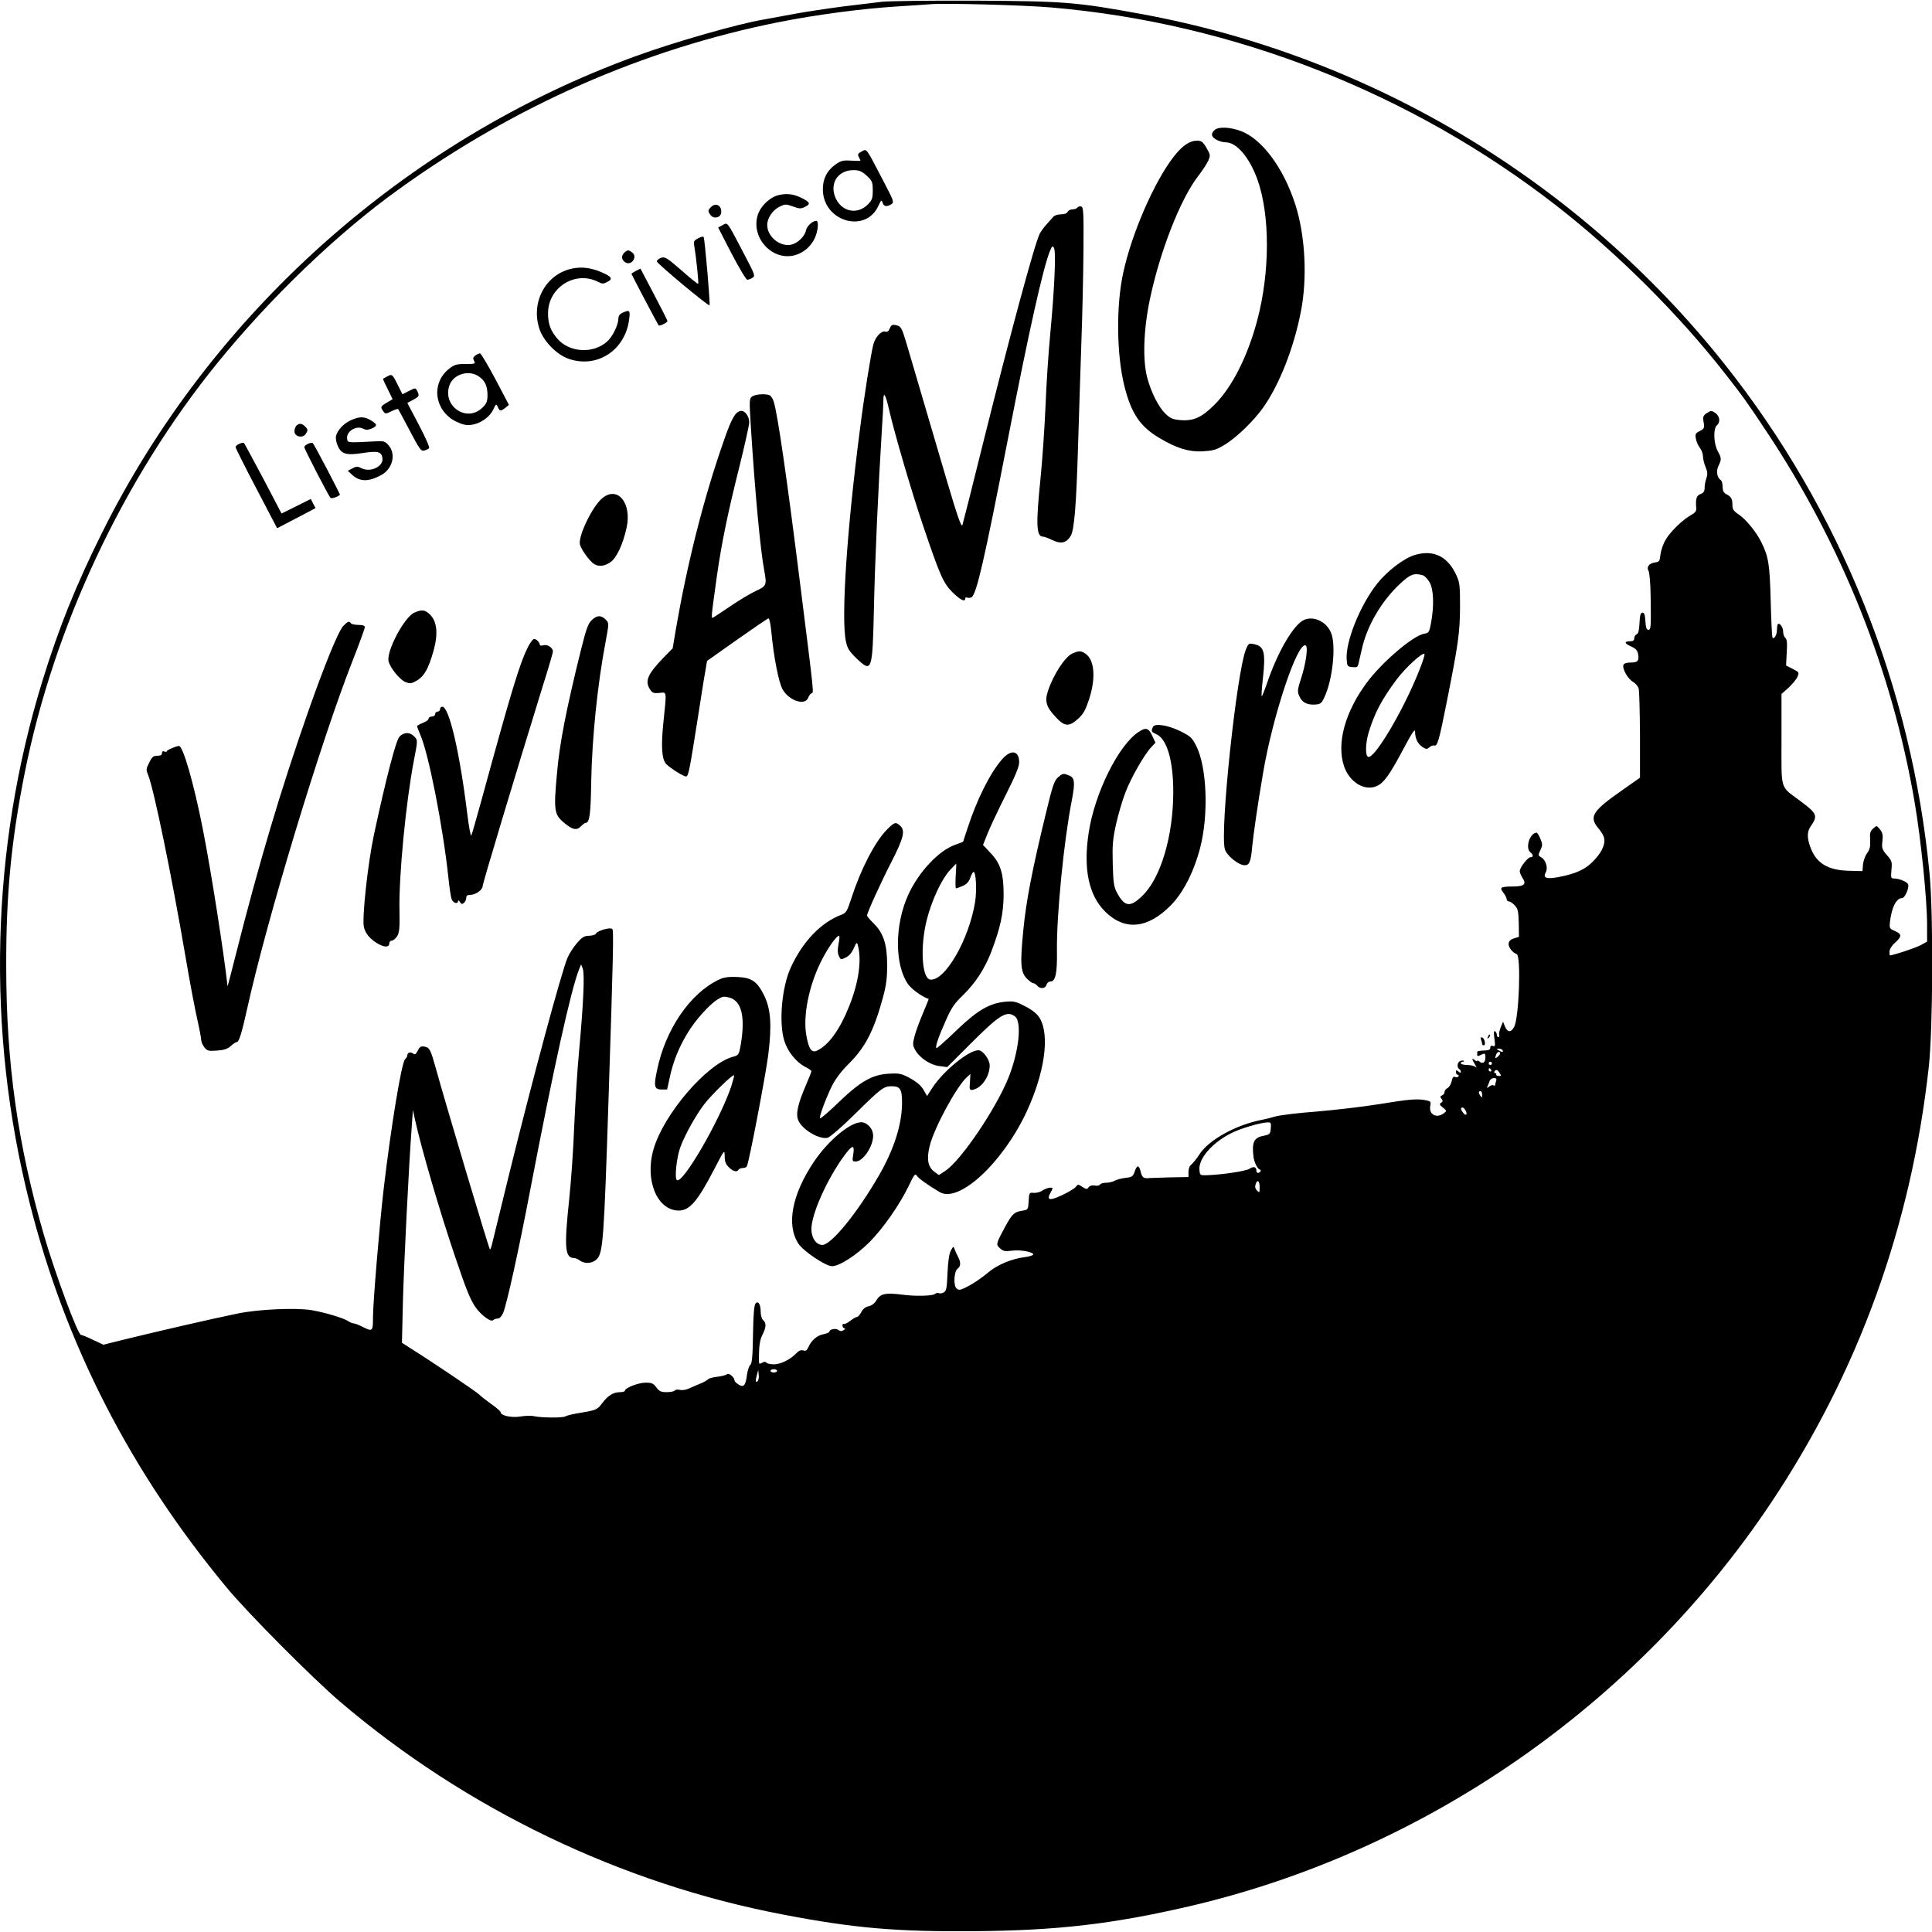
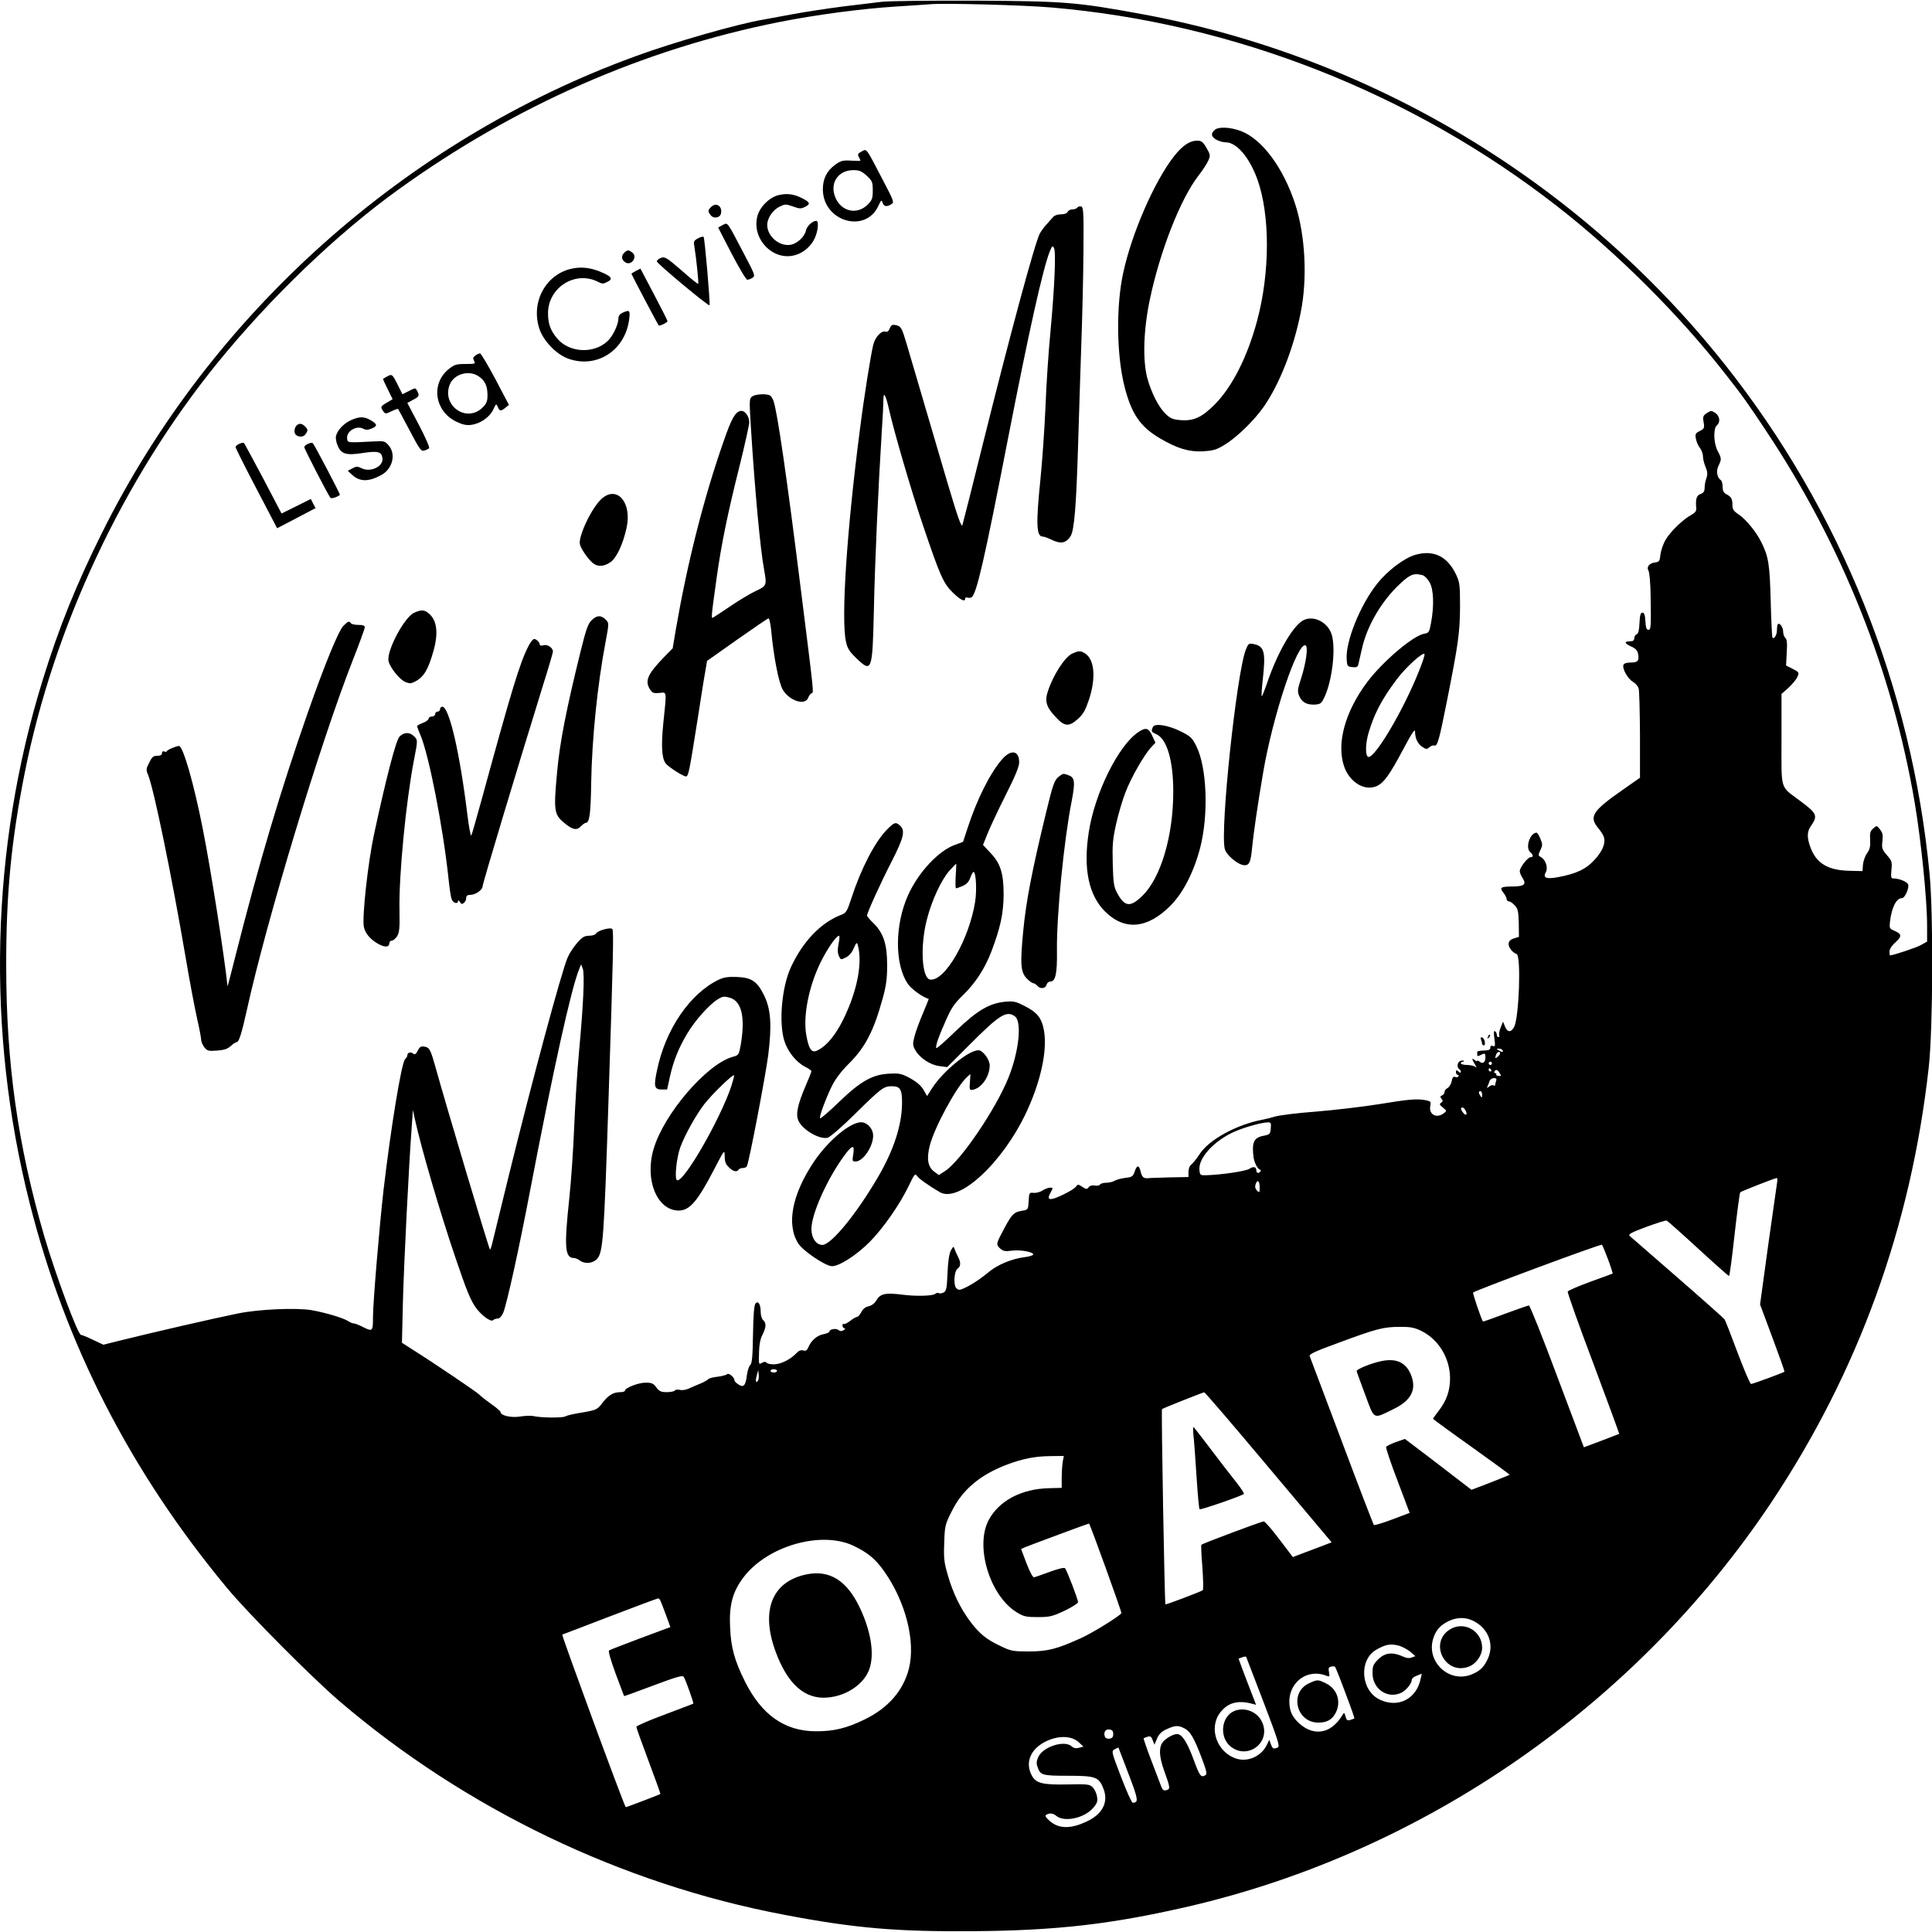
<svg xmlns="http://www.w3.org/2000/svg" version="1.0" width="1181pt" height="1181pt" viewBox="0 0 1181 1181" preserveAspectRatio="xMidYMid meet">
  <g transform="translate(0,1181) scale(0.1,-0.1)" fill="#000000" stroke="none">
-     <path d="M5390 11799 c-41 -5 -149 -18 -240 -29 -91 -12 -226 -32 -300 -46 -74 -14 -157 -29 -185 -34 -155 -26 -550 -139 -781 -224 -1408 -513 -2597 -1576 -3262 -2916 -157 -316 -262 -576 -362 -900 -317 -1027 -345 -2141 -79 -3193 218 -865 616 -1642 1205 -2352 130 -157 523 -552 689 -694 770 -658 1724 -1117 2715 -1305 433 -83 694 -105 1165 -101 507 4 842 43 1310 151 1441 334 2736 1232 3562 2469 534 801 855 1689 963 2660 26 233 29 937 5 1185 -109 1139 -544 2221 -1252 3113 -888 1119 -2161 1883 -3564 2141 -398 73 -469 79 -1019 82 -272 1 -529 -2 -570 -7z m1040 -35 c1111 -95 2198 -522 3085 -1212 369 -287 746 -662 1031 -1027 101 -128 141 -184 252 -352 462 -695 769 -1464 906 -2268 39 -230 76 -592 76 -751 l0 -100 -38 -21 c-28 -16 -169 -63 -189 -63 -2 0 -3 11 -3 23 0 14 14 37 36 56 41 38 40 51 -5 71 -31 13 -32 17 -28 55 11 90 39 145 74 145 17 0 45 63 37 84 -6 16 -55 36 -87 36 -18 0 -19 5 -15 52 5 49 3 56 -28 91 -30 35 -32 44 -27 86 4 37 1 51 -15 71 -20 25 -20 25 -42 5 -18 -16 -21 -28 -18 -70 2 -39 -2 -57 -19 -81 -12 -16 -23 -48 -25 -70 l-3 -39 -80 2 c-132 3 -202 46 -238 143 -22 59 -21 96 1 128 46 66 40 79 -65 157 -124 93 -113 56 -113 375 l0 278 43 38 c23 22 48 51 54 66 12 27 11 29 -28 49 l-41 21 4 79 c4 58 1 82 -9 90 -7 6 -13 24 -13 39 0 27 -24 58 -33 43 -3 -4 -5 -21 -5 -36 0 -28 -17 -56 -27 -45 -3 3 -8 104 -11 224 -6 226 -13 270 -57 359 -30 62 -94 140 -137 169 -33 22 -40 32 -40 59 0 38 -7 50 -37 66 -17 9 -23 21 -23 46 0 18 -5 37 -11 40 -23 15 -30 56 -14 88 19 39 19 45 -5 90 -25 46 -28 138 -5 157 23 19 18 57 -10 76 -23 15 -27 15 -51 -1 -23 -15 -26 -22 -20 -56 6 -35 4 -40 -24 -54 -26 -13 -29 -19 -23 -48 3 -17 14 -43 25 -56 10 -13 18 -36 18 -51 0 -15 7 -44 16 -65 12 -29 13 -44 5 -68 -6 -16 -11 -43 -11 -59 0 -21 -6 -31 -25 -38 -25 -9 -31 -30 -26 -88 1 -16 -7 -27 -31 -40 -49 -26 -127 -101 -156 -151 -15 -25 -29 -66 -32 -91 -4 -40 -8 -45 -32 -48 -36 -4 -55 -28 -41 -51 6 -10 12 -76 13 -152 3 -194 2 -209 -14 -209 -11 0 -16 15 -18 53 -2 38 -7 52 -18 52 -11 0 -16 -15 -18 -63 -2 -44 -7 -65 -17 -69 -8 -3 -15 -14 -15 -24 0 -13 -7 -19 -23 -19 -40 0 -39 -12 2 -31 28 -12 40 -24 44 -45 8 -43 -1 -54 -44 -54 -25 0 -42 -5 -45 -14 -9 -23 26 -85 58 -104 16 -9 32 -28 35 -42 4 -14 7 -142 8 -285 l0 -259 -104 -73 c-185 -129 -209 -164 -153 -233 16 -19 32 -43 35 -54 14 -37 -5 -86 -54 -140 -53 -59 -113 -87 -225 -108 -74 -13 -94 -5 -74 32 14 27 -2 75 -31 91 -17 9 -17 12 -3 42 14 30 14 37 0 70 -8 20 -19 37 -23 37 -41 -1 -71 -93 -38 -120 19 -16 19 -30 1 -30 -17 0 -66 -63 -66 -85 0 -8 7 -27 16 -40 26 -40 13 -53 -55 -54 -78 0 -87 -6 -61 -38 11 -14 20 -32 20 -39 0 -8 6 -14 13 -14 8 0 24 -11 36 -24 20 -21 23 -36 25 -109 l1 -84 -30 -9 c-20 -6 -31 -16 -33 -31 -3 -22 23 -56 49 -65 28 -9 15 -386 -15 -445 -20 -37 -42 -35 -58 6 l-10 26 -14 -34 c-8 -19 -12 -41 -10 -48 3 -7 1 -13 -4 -13 -6 0 -10 6 -10 14 0 8 -5 18 -11 22 -8 5 -9 -8 -4 -45 6 -44 5 -50 -9 -45 -11 4 -16 1 -16 -10 0 -11 -9 -16 -27 -17 -45 -2 -53 -4 -53 -11 0 -5 0 -13 0 -18 0 -7 6 -7 19 0 28 14 31 13 31 -14 0 -30 -16 -42 -35 -26 -8 7 -15 9 -15 5 0 -4 -7 -2 -15 5 -20 16 -19 6 2 -28 10 -17 11 -22 3 -14 -8 6 -31 12 -52 12 -21 0 -38 5 -38 10 0 6 5 10 12 10 6 0 9 2 6 5 -3 3 -13 3 -22 -1 -18 -7 -22 -39 -6 -49 6 -3 10 -11 10 -17 0 -7 -6 -6 -15 2 -12 10 -15 10 -15 -4 0 -9 5 -16 11 -16 5 0 8 -4 4 -10 -3 -5 -12 -7 -20 -3 -11 4 -17 -4 -21 -26 -4 -18 -15 -36 -25 -42 -11 -5 -19 -16 -19 -25 0 -8 -7 -17 -15 -20 -12 -5 -13 -9 -3 -21 9 -11 9 -16 -3 -24 -11 -7 -10 -13 11 -29 24 -20 25 -21 6 -35 -44 -34 -93 -8 -83 44 5 26 3 29 -25 35 -54 11 -103 7 -291 -24 -100 -16 -273 -36 -382 -45 -110 -8 -222 -22 -250 -30 -27 -8 -63 -17 -80 -20 -157 -30 -325 -122 -382 -210 -18 -28 -41 -56 -50 -63 -11 -8 -18 -26 -18 -45 l0 -32 -110 -2 c-60 -2 -117 -4 -125 -4 -38 -5 -48 2 -57 37 -10 44 -23 45 -37 2 -10 -29 -16 -34 -56 -38 -25 -3 -55 -11 -67 -18 -12 -7 -35 -12 -52 -12 -16 0 -33 -5 -37 -11 -3 -6 -18 -9 -32 -6 -17 3 -30 -1 -37 -10 -10 -14 -15 -14 -39 2 -26 17 -27 17 -40 0 -7 -10 -44 -32 -82 -50 -78 -37 -99 -33 -72 15 16 29 16 30 -3 30 -11 0 -32 -8 -46 -17 -14 -10 -39 -16 -54 -15 -27 3 -28 2 -31 -50 -3 -52 -3 -53 -40 -59 -49 -8 -61 -19 -106 -102 -54 -101 -55 -104 -29 -128 19 -17 30 -20 74 -14 54 7 138 -10 128 -25 -3 -5 -27 -12 -53 -15 -78 -10 -164 -46 -217 -90 -53 -44 -112 -83 -157 -102 -22 -10 -30 -9 -42 2 -19 20 -14 105 8 120 20 15 20 39 2 73 -8 15 -17 36 -21 47 -6 18 -8 17 -23 -10 -10 -20 -17 -66 -20 -138 -4 -93 -7 -109 -24 -118 -10 -5 -23 -7 -29 -4 -5 4 -16 2 -24 -5 -14 -12 -120 -15 -200 -4 -103 13 -134 6 -158 -35 -10 -18 -29 -32 -47 -36 -20 -4 -36 -17 -45 -36 -9 -16 -20 -29 -26 -29 -6 0 -25 -11 -43 -25 -18 -14 -36 -22 -39 -18 -4 3 -7 -1 -7 -10 0 -9 6 -17 13 -17 6 0 4 -5 -6 -11 -13 -8 -22 -7 -32 1 -15 12 -55 5 -55 -10 0 -5 -17 -12 -37 -16 -39 -7 -75 -39 -93 -82 -7 -17 -15 -22 -30 -17 -13 4 -27 -1 -42 -17 -37 -39 -96 -68 -138 -68 -21 0 -42 5 -45 10 -4 7 -13 7 -26 0 -22 -12 -21 -15 -19 69 1 42 8 78 21 102 23 46 24 72 4 89 -8 7 -15 29 -15 49 0 47 -14 71 -31 54 -9 -9 -14 -67 -16 -189 -2 -136 -6 -179 -17 -188 -7 -6 -16 -33 -20 -60 -8 -66 -20 -80 -52 -59 -13 8 -24 19 -24 24 0 19 -34 48 -45 39 -7 -6 -34 -13 -61 -16 -27 -3 -51 -10 -54 -14 -3 -5 -24 -17 -45 -26 -22 -9 -55 -23 -72 -31 -19 -9 -44 -13 -57 -9 -14 3 -28 2 -31 -4 -3 -5 -25 -10 -49 -10 -35 0 -46 5 -64 29 -17 24 -28 29 -64 29 -43 1 -128 -32 -128 -49 0 -5 -13 -9 -28 -9 -42 0 -74 -19 -109 -65 -33 -44 -36 -45 -157 -65 -33 -6 -64 -14 -70 -18 -13 -10 -146 -9 -191 1 -16 4 -55 3 -85 -2 -55 -9 -120 6 -120 27 0 5 -26 28 -58 50 -32 23 -64 48 -71 56 -12 14 -278 194 -415 280 l-59 38 6 251 c6 231 36 832 54 1072 l7 100 13 -60 c39 -177 153 -567 246 -840 68 -201 91 -257 122 -303 33 -49 95 -96 109 -82 5 5 18 10 29 10 11 0 23 13 33 35 22 54 96 387 164 745 144 751 251 1234 300 1355 l12 30 10 -25 c13 -32 4 -222 -22 -503 -11 -117 -24 -325 -30 -463 -5 -137 -19 -334 -30 -439 -32 -300 -27 -364 28 -365 9 0 26 -7 36 -15 30 -23 79 -19 105 9 37 40 43 114 71 981 29 885 32 1027 23 1036 -13 13 -93 -11 -100 -28 -3 -7 -22 -13 -42 -13 -30 -1 -42 -8 -74 -45 -21 -24 -47 -64 -57 -88 -37 -84 -217 -752 -362 -1342 -50 -203 -95 -387 -100 -409 -5 -21 -11 -36 -13 -34 -7 6 -271 891 -331 1108 -32 114 -38 127 -69 132 -21 4 -29 0 -41 -24 -12 -23 -18 -27 -29 -18 -15 12 -35 6 -35 -11 0 -6 -6 -17 -14 -24 -22 -22 -87 -420 -131 -795 -26 -227 -65 -695 -65 -780 0 -90 -2 -92 -65 -60 -22 11 -45 20 -52 20 -8 0 -24 7 -36 15 -30 19 -137 51 -221 66 -95 16 -325 6 -451 -20 -153 -31 -509 -113 -727 -167 l-96 -24 -64 30 c-35 17 -67 30 -73 30 -19 0 -155 367 -225 605 -161 554 -232 1055 -232 1650 -1 439 31 767 113 1180 178 894 602 1796 1177 2505 327 402 733 792 1107 1061 711 513 1499 859 2327 1024 227 45 499 81 713 95 94 6 188 12 210 14 81 8 576 -5 745 -20z m2755 -6374 c8 -13 -5 -13 -25 0 -13 8 -13 10 2 10 9 0 20 -4 23 -10z m-15 -19 c0 -5 -7 -14 -15 -21 -16 -14 -18 -10 -9 14 6 17 24 22 24 7z m-50 -61 c0 -5 -4 -10 -10 -10 -5 0 -10 5 -10 10 0 6 5 10 10 10 6 0 10 -4 10 -10z m-5 -40 c3 -5 1 -10 -4 -10 -6 0 -11 5 -11 10 0 6 2 10 4 10 3 0 8 -4 11 -10z m52 -19 c11 -17 10 -20 -7 -18 -10 1 -16 5 -14 9 3 4 0 8 -6 8 -6 0 -8 5 -5 10 9 15 19 12 32 -9z m-21 -47 c-3 -9 -6 -20 -6 -25 0 -6 -5 -7 -10 -4 -6 4 -18 1 -27 -7 -14 -11 -15 -11 -10 2 4 8 10 23 13 33 4 9 15 17 26 17 14 0 18 -5 14 -16z m-86 -86 c0 -19 -2 -20 -10 -8 -13 19 -13 30 0 30 6 0 10 -10 10 -22z m-101 -97 c14 -25 1 -35 -15 -13 -16 20 -17 32 -4 32 5 0 14 -8 19 -19z m-1191 -108 c-3 -35 -5 -38 -45 -46 -59 -11 -72 -41 -60 -133 5 -33 27 -74 40 -74 4 0 5 -4 2 -10 -9 -15 -25 -12 -25 4 0 24 -18 28 -43 11 -22 -14 -167 -36 -262 -39 -38 -1 -40 0 -43 32 -7 68 76 165 192 224 58 30 181 66 224 67 21 1 23 -3 20 -36z m-68 -360 c0 -34 -1 -36 -16 -21 -10 10 -14 23 -9 37 10 34 25 24 25 -16z m-2950 -1123 c0 -5 -9 -10 -20 -10 -11 0 -20 5 -20 10 0 6 9 10 20 10 11 0 20 -4 20 -10z m-119 -63 c-13 -13 -14 5 -3 43 l7 25 3 -29 c2 -16 -1 -33 -7 -39z" />
+     <path d="M5390 11799 c-41 -5 -149 -18 -240 -29 -91 -12 -226 -32 -300 -46 -74 -14 -157 -29 -185 -34 -155 -26 -550 -139 -781 -224 -1408 -513 -2597 -1576 -3262 -2916 -157 -316 -262 -576 -362 -900 -317 -1027 -345 -2141 -79 -3193 218 -865 616 -1642 1205 -2352 130 -157 523 -552 689 -694 770 -658 1724 -1117 2715 -1305 433 -83 694 -105 1165 -101 507 4 842 43 1310 151 1441 334 2736 1232 3562 2469 534 801 855 1689 963 2660 26 233 29 937 5 1185 -109 1139 -544 2221 -1252 3113 -888 1119 -2161 1883 -3564 2141 -398 73 -469 79 -1019 82 -272 1 -529 -2 -570 -7z m1040 -35 c1111 -95 2198 -522 3085 -1212 369 -287 746 -662 1031 -1027 101 -128 141 -184 252 -352 462 -695 769 -1464 906 -2268 39 -230 76 -592 76 -751 l0 -100 -38 -21 c-28 -16 -169 -63 -189 -63 -2 0 -3 11 -3 23 0 14 14 37 36 56 41 38 40 51 -5 71 -31 13 -32 17 -28 55 11 90 39 145 74 145 17 0 45 63 37 84 -6 16 -55 36 -87 36 -18 0 -19 5 -15 52 5 49 3 56 -28 91 -30 35 -32 44 -27 86 4 37 1 51 -15 71 -20 25 -20 25 -42 5 -18 -16 -21 -28 -18 -70 2 -39 -2 -57 -19 -81 -12 -16 -23 -48 -25 -70 l-3 -39 -80 2 c-132 3 -202 46 -238 143 -22 59 -21 96 1 128 46 66 40 79 -65 157 -124 93 -113 56 -113 375 l0 278 43 38 c23 22 48 51 54 66 12 27 11 29 -28 49 l-41 21 4 79 c4 58 1 82 -9 90 -7 6 -13 24 -13 39 0 27 -24 58 -33 43 -3 -4 -5 -21 -5 -36 0 -28 -17 -56 -27 -45 -3 3 -8 104 -11 224 -6 226 -13 270 -57 359 -30 62 -94 140 -137 169 -33 22 -40 32 -40 59 0 38 -7 50 -37 66 -17 9 -23 21 -23 46 0 18 -5 37 -11 40 -23 15 -30 56 -14 88 19 39 19 45 -5 90 -25 46 -28 138 -5 157 23 19 18 57 -10 76 -23 15 -27 15 -51 -1 -23 -15 -26 -22 -20 -56 6 -35 4 -40 -24 -54 -26 -13 -29 -19 -23 -48 3 -17 14 -43 25 -56 10 -13 18 -36 18 -51 0 -15 7 -44 16 -65 12 -29 13 -44 5 -68 -6 -16 -11 -43 -11 -59 0 -21 -6 -31 -25 -38 -25 -9 -31 -30 -26 -88 1 -16 -7 -27 -31 -40 -49 -26 -127 -101 -156 -151 -15 -25 -29 -66 -32 -91 -4 -40 -8 -45 -32 -48 -36 -4 -55 -28 -41 -51 6 -10 12 -76 13 -152 3 -194 2 -209 -14 -209 -11 0 -16 15 -18 53 -2 38 -7 52 -18 52 -11 0 -16 -15 -18 -63 -2 -44 -7 -65 -17 -69 -8 -3 -15 -14 -15 -24 0 -13 -7 -19 -23 -19 -40 0 -39 -12 2 -31 28 -12 40 -24 44 -45 8 -43 -1 -54 -44 -54 -25 0 -42 -5 -45 -14 -9 -23 26 -85 58 -104 16 -9 32 -28 35 -42 4 -14 7 -142 8 -285 l0 -259 -104 -73 c-185 -129 -209 -164 -153 -233 16 -19 32 -43 35 -54 14 -37 -5 -86 -54 -140 -53 -59 -113 -87 -225 -108 -74 -13 -94 -5 -74 32 14 27 -2 75 -31 91 -17 9 -17 12 -3 42 14 30 14 37 0 70 -8 20 -19 37 -23 37 -41 -1 -71 -93 -38 -120 19 -16 19 -30 1 -30 -17 0 -66 -63 -66 -85 0 -8 7 -27 16 -40 26 -40 13 -53 -55 -54 -78 0 -87 -6 -61 -38 11 -14 20 -32 20 -39 0 -8 6 -14 13 -14 8 0 24 -11 36 -24 20 -21 23 -36 25 -109 l1 -84 -30 -9 c-20 -6 -31 -16 -33 -31 -3 -22 23 -56 49 -65 28 -9 15 -386 -15 -445 -20 -37 -42 -35 -58 6 l-10 26 -14 -34 c-8 -19 -12 -41 -10 -48 3 -7 1 -13 -4 -13 -6 0 -10 6 -10 14 0 8 -5 18 -11 22 -8 5 -9 -8 -4 -45 6 -44 5 -50 -9 -45 -11 4 -16 1 -16 -10 0 -11 -9 -16 -27 -17 -45 -2 -53 -4 -53 -11 0 -5 0 -13 0 -18 0 -7 6 -7 19 0 28 14 31 13 31 -14 0 -30 -16 -42 -35 -26 -8 7 -15 9 -15 5 0 -4 -7 -2 -15 5 -20 16 -19 6 2 -28 10 -17 11 -22 3 -14 -8 6 -31 12 -52 12 -21 0 -38 5 -38 10 0 6 5 10 12 10 6 0 9 2 6 5 -3 3 -13 3 -22 -1 -18 -7 -22 -39 -6 -49 6 -3 10 -11 10 -17 0 -7 -6 -6 -15 2 -12 10 -15 10 -15 -4 0 -9 5 -16 11 -16 5 0 8 -4 4 -10 -3 -5 -12 -7 -20 -3 -11 4 -17 -4 -21 -26 -4 -18 -15 -36 -25 -42 -11 -5 -19 -16 -19 -25 0 -8 -7 -17 -15 -20 -12 -5 -13 -9 -3 -21 9 -11 9 -16 -3 -24 -11 -7 -10 -13 11 -29 24 -20 25 -21 6 -35 -44 -34 -93 -8 -83 44 5 26 3 29 -25 35 -54 11 -103 7 -291 -24 -100 -16 -273 -36 -382 -45 -110 -8 -222 -22 -250 -30 -27 -8 -63 -17 -80 -20 -157 -30 -325 -122 -382 -210 -18 -28 -41 -56 -50 -63 -11 -8 -18 -26 -18 -45 l0 -32 -110 -2 c-60 -2 -117 -4 -125 -4 -38 -5 -48 2 -57 37 -10 44 -23 45 -37 2 -10 -29 -16 -34 -56 -38 -25 -3 -55 -11 -67 -18 -12 -7 -35 -12 -52 -12 -16 0 -33 -5 -37 -11 -3 -6 -18 -9 -32 -6 -17 3 -30 -1 -37 -10 -10 -14 -15 -14 -39 2 -26 17 -27 17 -40 0 -7 -10 -44 -32 -82 -50 -78 -37 -99 -33 -72 15 16 29 16 30 -3 30 -11 0 -32 -8 -46 -17 -14 -10 -39 -16 -54 -15 -27 3 -28 2 -31 -50 -3 -52 -3 -53 -40 -59 -49 -8 -61 -19 -106 -102 -54 -101 -55 -104 -29 -128 19 -17 30 -20 74 -14 54 7 138 -10 128 -25 -3 -5 -27 -12 -53 -15 -78 -10 -164 -46 -217 -90 -53 -44 -112 -83 -157 -102 -22 -10 -30 -9 -42 2 -19 20 -14 105 8 120 20 15 20 39 2 73 -8 15 -17 36 -21 47 -6 18 -8 17 -23 -10 -10 -20 -17 -66 -20 -138 -4 -93 -7 -109 -24 -118 -10 -5 -23 -7 -29 -4 -5 4 -16 2 -24 -5 -14 -12 -120 -15 -200 -4 -103 13 -134 6 -158 -35 -10 -18 -29 -32 -47 -36 -20 -4 -36 -17 -45 -36 -9 -16 -20 -29 -26 -29 -6 0 -25 -11 -43 -25 -18 -14 -36 -22 -39 -18 -4 3 -7 -1 -7 -10 0 -9 6 -17 13 -17 6 0 4 -5 -6 -11 -13 -8 -22 -7 -32 1 -15 12 -55 5 -55 -10 0 -5 -17 -12 -37 -16 -39 -7 -75 -39 -93 -82 -7 -17 -15 -22 -30 -17 -13 4 -27 -1 -42 -17 -37 -39 -96 -68 -138 -68 -21 0 -42 5 -45 10 -4 7 -13 7 -26 0 -22 -12 -21 -15 -19 69 1 42 8 78 21 102 23 46 24 72 4 89 -8 7 -15 29 -15 49 0 47 -14 71 -31 54 -9 -9 -14 -67 -16 -189 -2 -136 -6 -179 -17 -188 -7 -6 -16 -33 -20 -60 -8 -66 -20 -80 -52 -59 -13 8 -24 19 -24 24 0 19 -34 48 -45 39 -7 -6 -34 -13 -61 -16 -27 -3 -51 -10 -54 -14 -3 -5 -24 -17 -45 -26 -22 -9 -55 -23 -72 -31 -19 -9 -44 -13 -57 -9 -14 3 -28 2 -31 -4 -3 -5 -25 -10 -49 -10 -35 0 -46 5 -64 29 -17 24 -28 29 -64 29 -43 1 -128 -32 -128 -49 0 -5 -13 -9 -28 -9 -42 0 -74 -19 -109 -65 -33 -44 -36 -45 -157 -65 -33 -6 -64 -14 -70 -18 -13 -10 -146 -9 -191 1 -16 4 -55 3 -85 -2 -55 -9 -120 6 -120 27 0 5 -26 28 -58 50 -32 23 -64 48 -71 56 -12 14 -278 194 -415 280 l-59 38 6 251 c6 231 36 832 54 1072 l7 100 13 -60 c39 -177 153 -567 246 -840 68 -201 91 -257 122 -303 33 -49 95 -96 109 -82 5 5 18 10 29 10 11 0 23 13 33 35 22 54 96 387 164 745 144 751 251 1234 300 1355 l12 30 10 -25 c13 -32 4 -222 -22 -503 -11 -117 -24 -325 -30 -463 -5 -137 -19 -334 -30 -439 -32 -300 -27 -364 28 -365 9 0 26 -7 36 -15 30 -23 79 -19 105 9 37 40 43 114 71 981 29 885 32 1027 23 1036 -13 13 -93 -11 -100 -28 -3 -7 -22 -13 -42 -13 -30 -1 -42 -8 -74 -45 -21 -24 -47 -64 -57 -88 -37 -84 -217 -752 -362 -1342 -50 -203 -95 -387 -100 -409 -5 -21 -11 -36 -13 -34 -7 6 -271 891 -331 1108 -32 114 -38 127 -69 132 -21 4 -29 0 -41 -24 -12 -23 -18 -27 -29 -18 -15 12 -35 6 -35 -11 0 -6 -6 -17 -14 -24 -22 -22 -87 -420 -131 -795 -26 -227 -65 -695 -65 -780 0 -90 -2 -92 -65 -60 -22 11 -45 20 -52 20 -8 0 -24 7 -36 15 -30 19 -137 51 -221 66 -95 16 -325 6 -451 -20 -153 -31 -509 -113 -727 -167 l-96 -24 -64 30 c-35 17 -67 30 -73 30 -19 0 -155 367 -225 605 -161 554 -232 1055 -232 1650 -1 439 31 767 113 1180 178 894 602 1796 1177 2505 327 402 733 792 1107 1061 711 513 1499 859 2327 1024 227 45 499 81 713 95 94 6 188 12 210 14 81 8 576 -5 745 -20z m2755 -6374 c8 -13 -5 -13 -25 0 -13 8 -13 10 2 10 9 0 20 -4 23 -10z m-15 -19 c0 -5 -7 -14 -15 -21 -16 -14 -18 -10 -9 14 6 17 24 22 24 7z m-50 -61 c0 -5 -4 -10 -10 -10 -5 0 -10 5 -10 10 0 6 5 10 10 10 6 0 10 -4 10 -10z m-5 -40 c3 -5 1 -10 -4 -10 -6 0 -11 5 -11 10 0 6 2 10 4 10 3 0 8 -4 11 -10z m52 -19 c11 -17 10 -20 -7 -18 -10 1 -16 5 -14 9 3 4 0 8 -6 8 -6 0 -8 5 -5 10 9 15 19 12 32 -9z m-21 -47 c-3 -9 -6 -20 -6 -25 0 -6 -5 -7 -10 -4 -6 4 -18 1 -27 -7 -14 -11 -15 -11 -10 2 4 8 10 23 13 33 4 9 15 17 26 17 14 0 18 -5 14 -16z m-86 -86 c0 -19 -2 -20 -10 -8 -13 19 -13 30 0 30 6 0 10 -10 10 -22z m-101 -97 c14 -25 1 -35 -15 -13 -16 20 -17 32 -4 32 5 0 14 -8 19 -19z m-1191 -108 c-3 -35 -5 -38 -45 -46 -59 -11 -72 -41 -60 -133 5 -33 27 -74 40 -74 4 0 5 -4 2 -10 -9 -15 -25 -12 -25 4 0 24 -18 28 -43 11 -22 -14 -167 -36 -262 -39 -38 -1 -40 0 -43 32 -7 68 76 165 192 224 58 30 181 66 224 67 21 1 23 -3 20 -36z m3096 -325 c-2 -13 -27 -187 -55 -387 l-50 -365 76 -204 c42 -112 75 -205 73 -207 -6 -6 -193 -75 -204 -75 -6 0 -43 87 -83 193 -39 105 -75 197 -79 202 -4 6 -133 121 -287 255 -154 134 -286 249 -293 255 -11 10 10 21 101 55 63 23 119 41 125 39 5 -2 92 -79 192 -171 101 -93 186 -168 189 -168 4 0 19 114 34 252 16 139 31 256 35 260 7 6 210 86 223 87 3 1 5 -9 3 -21z m-3164 -35 c0 -34 -1 -36 -16 -21 -10 10 -14 23 -9 37 10 34 25 24 25 -16z m2130 -442 c17 -46 29 -85 28 -86 -2 -1 -63 -24 -136 -50 -74 -27 -136 -54 -139 -60 -2 -7 68 -205 157 -440 88 -235 159 -429 158 -430 -2 -1 -51 -20 -109 -42 l-107 -40 -163 433 c-89 239 -167 434 -173 434 -5 0 -70 -23 -144 -50 -74 -28 -136 -50 -137 -48 -10 14 -64 172 -60 177 13 13 780 298 787 292 4 -3 21 -44 38 -90z m-1145 -435 c107 -51 178 -166 179 -290 0 -79 -22 -140 -74 -206 -16 -21 -30 -40 -30 -43 0 -2 106 -80 236 -172 129 -92 234 -169 232 -170 -2 -2 -55 -23 -118 -48 l-115 -44 -130 100 c-71 55 -163 125 -203 155 l-74 56 -55 -19 c-30 -11 -57 -24 -60 -30 -2 -7 29 -100 70 -207 l74 -196 -106 -40 c-58 -22 -109 -37 -113 -34 -3 4 -92 234 -196 512 -105 278 -193 512 -196 520 -5 12 34 30 177 82 229 85 273 97 372 97 64 1 90 -4 130 -23z m-3935 -246 c0 -5 -9 -10 -20 -10 -11 0 -20 5 -20 10 0 6 9 10 20 10 11 0 20 -4 20 -10z m-119 -63 c-13 -13 -14 5 -3 43 l7 25 3 -29 c2 -16 -1 -33 -7 -39z m3096 -494 c198 -236 372 -442 387 -460 l26 -31 -52 -20 c-29 -11 -83 -31 -119 -45 l-66 -25 -83 109 c-45 60 -88 109 -95 109 -13 0 -374 -135 -381 -143 -3 -2 0 -64 6 -138 5 -73 7 -136 2 -140 -8 -7 -225 -90 -228 -86 -5 6 -26 1189 -21 1193 6 6 246 101 258 103 4 1 169 -191 366 -426z m-1231 0 c-3 -21 -6 -65 -6 -98 l0 -60 -74 -2 c-172 -3 -311 -77 -374 -198 -82 -161 9 -459 172 -560 44 -27 58 -30 130 -30 73 0 89 4 164 39 45 22 82 45 82 52 0 17 -69 197 -80 208 -5 5 -43 -4 -92 -22 -46 -17 -89 -32 -96 -34 -8 -2 -25 29 -47 85 l-33 88 21 10 c37 15 392 147 394 146 9 -10 201 -542 198 -548 -12 -19 -177 -121 -246 -152 -147 -67 -205 -82 -319 -82 -97 0 -110 2 -172 32 -88 41 -129 75 -185 148 -61 81 -108 177 -139 286 -23 78 -26 105 -22 198 3 103 5 112 46 193 64 130 171 221 332 283 99 38 177 53 269 54 l84 1 -7 -37z m-1281 -511 c89 -42 136 -81 189 -156 132 -186 194 -430 152 -596 -34 -134 -126 -240 -269 -310 -112 -55 -193 -74 -302 -73 -190 1 -331 102 -432 306 -63 126 -85 207 -90 329 -7 135 15 217 81 305 145 192 473 287 671 195z m-1181 -331 c3 -4 19 -44 35 -88 l29 -79 -183 -68 c-100 -38 -187 -71 -192 -75 -6 -3 10 -59 40 -141 28 -74 51 -136 52 -138 1 -1 82 28 179 65 145 54 179 64 186 52 12 -19 62 -160 58 -163 -2 -2 -81 -31 -175 -67 -95 -35 -173 -69 -173 -75 0 -6 34 -101 75 -210 41 -109 73 -199 72 -200 -4 -4 -211 -83 -212 -81 -18 30 -394 1053 -388 1055 4 1 136 52 293 112 157 60 288 109 292 109 4 1 9 -3 12 -8z m4974 -130 c94 -48 129 -149 83 -239 -23 -46 -46 -67 -94 -87 -134 -56 -276 71 -238 212 15 54 42 86 93 112 53 26 107 27 156 2z m-456 -151 c21 -6 52 -23 69 -37 l31 -27 -23 -8 c-15 -6 -33 -4 -53 6 -64 29 -110 24 -152 -18 -30 -30 -34 -41 -34 -84 0 -98 95 -161 179 -118 29 16 61 56 61 78 0 8 14 19 31 25 l30 12 -7 -32 c-26 -124 -139 -180 -251 -126 -115 56 -128 241 -21 304 57 33 88 39 140 25z m-828 -345 c88 -231 101 -271 87 -277 -27 -11 -31 -9 -42 19 l-10 28 -16 -33 c-33 -67 -113 -104 -183 -83 -119 36 -174 184 -103 280 46 61 105 79 190 58 l31 -8 -28 73 c-16 40 -40 104 -54 141 l-25 68 22 8 c12 5 23 6 25 2 1 -3 49 -127 106 -276z m500 57 c32 -84 57 -155 55 -156 -2 -2 -14 -6 -25 -10 -18 -5 -23 -1 -29 21 -7 26 -8 27 -19 9 -48 -80 -115 -115 -185 -96 -58 15 -118 72 -132 123 -40 148 87 268 223 212 15 -6 17 -3 12 23 -5 24 -2 31 12 34 11 3 22 2 25 -1 3 -3 32 -75 63 -159z m-984 -217 c36 -19 58 -56 105 -179 30 -80 35 -100 24 -107 -27 -17 -35 -8 -73 96 -39 106 -71 155 -101 155 -25 0 -72 -28 -89 -52 -23 -33 -20 -88 10 -171 38 -106 39 -113 14 -120 -16 -4 -23 1 -31 21 -6 15 -33 87 -61 160 -28 73 -49 135 -47 136 2 2 13 6 25 10 16 5 22 0 30 -21 l11 -28 16 38 c12 28 28 43 59 57 52 24 70 24 108 5z m-435 -35 c0 -18 -6 -26 -23 -28 -13 -2 -25 3 -28 12 -10 26 4 48 28 44 17 -2 23 -10 23 -28z m-213 -48 l31 -29 -27 -7 c-20 -5 -34 -2 -45 9 -44 39 -172 -1 -203 -63 -12 -26 -14 -40 -6 -62 17 -52 29 -55 187 -55 169 0 189 -7 217 -81 30 -79 -5 -151 -98 -196 -98 -48 -172 -49 -228 -2 -36 31 -37 40 -8 47 13 4 31 -1 46 -14 50 -39 169 -13 223 48 26 30 30 42 25 71 -3 20 -15 45 -26 56 -19 19 -31 21 -155 18 -153 -3 -194 7 -219 57 -40 77 -7 158 83 204 78 39 158 38 203 -1z m307 -197 c60 -157 62 -174 25 -175 -6 0 -38 71 -71 158 -60 156 -60 157 -39 169 11 6 22 11 23 10 0 -1 29 -74 62 -162z" />
    <path d="M7428 11018 c-27 -22 -26 -42 4 -60 16 -10 43 -18 61 -18 66 0 144 -91 193 -226 78 -217 78 -567 -1 -863 -59 -221 -153 -407 -261 -515 -77 -77 -128 -101 -209 -94 -46 4 -61 10 -91 39 -42 41 -87 130 -111 219 -29 111 -23 294 16 480 62 295 186 612 296 755 26 33 53 75 61 93 14 32 13 36 -11 78 -22 38 -31 44 -58 44 -45 0 -89 -30 -141 -96 -119 -152 -258 -470 -310 -712 -44 -201 -41 -502 8 -695 42 -166 96 -245 214 -315 107 -63 178 -85 264 -81 63 4 83 9 132 39 75 45 181 148 240 232 97 139 184 359 227 578 42 207 28 471 -33 660 -72 224 -204 401 -333 449 -63 24 -133 27 -157 9z" />
    <path d="M5267 10884 c-23 -12 -26 -18 -17 -34 5 -10 10 -20 10 -22 0 -2 -26 -2 -57 0 -51 3 -63 0 -99 -26 -50 -37 -74 -85 -74 -149 0 -197 262 -274 340 -100 16 35 19 37 25 18 7 -24 26 -27 54 -9 18 11 15 19 -52 147 -106 203 -97 192 -130 175z m31 -148 c34 -32 37 -39 37 -90 0 -49 -4 -59 -30 -86 -63 -63 -156 -46 -195 35 -43 89 9 175 107 175 35 0 50 -6 81 -34z" />
    <path d="M4762 10618 c-56 -12 -117 -71 -132 -129 -37 -138 94 -276 229 -239 52 14 99 54 122 105 20 44 25 105 9 105 -23 0 -58 -32 -63 -58 -8 -38 -52 -80 -92 -88 -69 -13 -145 50 -145 121 0 42 34 92 76 112 33 16 38 16 81 1 41 -15 49 -15 75 -2 34 17 30 28 -20 53 -50 25 -89 30 -140 19z" />
    <path d="M4346 10544 c-19 -19 -20 -25 -3 -48 19 -26 61 -18 65 12 7 44 -32 67 -62 36z" />
    <path d="M6585 10541 c-3 -6 -17 -11 -30 -11 -12 0 -25 -7 -29 -15 -3 -9 -18 -15 -40 -15 -20 0 -41 -7 -48 -16 -7 -8 -25 -28 -40 -45 -15 -16 -34 -42 -42 -57 -31 -60 -181 -615 -347 -1282 -66 -267 -123 -492 -126 -500 -6 -16 -30 52 -93 265 -38 129 -196 668 -247 840 -31 104 -35 111 -69 118 -20 4 -27 -1 -35 -20 -7 -18 -15 -24 -28 -20 -24 6 -60 -33 -72 -77 -15 -56 -58 -327 -83 -526 -80 -616 -115 -1150 -85 -1291 9 -43 21 -61 62 -101 97 -93 100 -85 109 295 6 295 27 751 48 1087 6 85 10 173 10 194 0 58 14 34 35 -59 30 -134 141 -514 209 -712 102 -302 123 -349 179 -404 48 -47 77 -61 77 -38 0 6 6 9 13 6 8 -3 19 -2 26 2 30 19 77 221 221 961 133 682 215 1046 257 1153 14 34 17 37 26 21 13 -23 3 -247 -22 -514 -11 -113 -25 -317 -30 -455 -6 -137 -20 -338 -31 -445 -28 -273 -25 -350 14 -350 9 0 36 -10 60 -22 51 -24 83 -18 110 24 23 35 35 188 46 551 5 183 15 465 20 627 6 162 12 416 13 565 2 244 0 270 -15 273 -9 2 -19 -2 -23 -7z" />
    <path d="M4417 10434 l-27 -15 82 -159 c46 -88 89 -160 96 -160 7 0 21 5 32 12 18 11 15 19 -53 148 -106 202 -97 191 -130 174z" />
    <path d="M4267 10353 c-25 -13 -28 -19 -23 -46 12 -71 28 -228 24 -232 -2 -3 -48 34 -102 82 -90 78 -101 85 -125 77 -14 -5 -26 -15 -26 -22 0 -12 315 -275 322 -268 6 6 -29 410 -36 418 -3 3 -19 0 -34 -9z" />
    <path d="M3815 10264 c-19 -20 -16 -43 8 -58 37 -23 77 35 41 61 -23 17 -29 16 -49 -3z" />
    <path d="M3501 10169 c-161 -31 -257 -201 -205 -365 23 -76 105 -161 179 -187 174 -61 347 51 371 241 7 56 3 60 -41 40 -17 -8 -25 -19 -25 -37 -1 -37 -34 -107 -67 -137 -85 -79 -234 -70 -307 17 -41 48 -56 90 -56 154 0 159 169 264 308 191 23 -12 31 -12 55 1 36 18 26 33 -41 61 -60 25 -115 32 -171 21z" />
    <path d="M3887 10154 c-15 -8 -27 -16 -27 -18 0 -4 161 -309 166 -315 6 -6 54 17 54 26 0 5 -37 78 -83 165 l-82 156 -28 -14z" />
    <path d="M2906 9637 c-15 -11 -16 -18 -8 -33 10 -18 6 -19 -53 -19 -56 0 -68 -4 -102 -31 -110 -89 -87 -256 45 -321 40 -19 62 -24 93 -20 55 7 112 47 134 93 17 37 19 38 28 16 12 -27 18 -27 47 -4 l21 17 -83 158 c-46 86 -88 157 -94 157 -5 0 -18 -6 -28 -13z m18 -126 c40 -27 55 -57 56 -114 0 -40 -5 -53 -29 -77 -98 -99 -254 11 -201 141 27 63 115 88 174 50z" />
    <path d="M2365 9508 c-11 -6 -21 -12 -23 -13 -2 -2 11 -31 28 -64 l30 -61 -35 -21 c-39 -23 -41 -27 -22 -53 12 -17 15 -17 50 0 20 10 38 16 41 13 2 -2 34 -62 71 -132 60 -114 69 -127 89 -121 11 3 25 10 29 14 5 4 -23 68 -62 142 l-71 135 35 19 c38 20 40 25 25 55 -11 19 -11 19 -50 -1 l-40 -20 -30 60 c-32 64 -34 65 -65 48z" />
    <path d="M4597 9386 c-17 -13 -17 -25 -7 -187 25 -397 58 -751 81 -872 17 -94 16 -99 -52 -130 -34 -16 -102 -57 -152 -91 -51 -34 -98 -66 -106 -70 -15 -10 -15 -7 20 244 28 200 67 392 139 678 33 133 60 255 60 270 0 38 -27 74 -52 70 -33 -5 -56 -45 -104 -184 -123 -350 -223 -748 -293 -1153 l-19 -114 -55 -56 c-99 -103 -117 -144 -83 -196 14 -21 22 -24 56 -21 47 5 46 19 25 -182 -14 -138 -10 -215 13 -247 15 -22 115 -86 127 -81 14 5 20 36 70 353 19 122 39 251 46 287 l11 66 184 130 c101 71 187 130 192 130 5 0 12 -33 16 -72 15 -162 46 -322 71 -364 40 -68 136 -99 155 -50 5 13 14 26 21 28 14 5 16 -15 -66 638 -84 674 -142 1074 -166 1147 -5 17 -17 34 -25 37 -27 11 -88 6 -107 -8z" />
    <path d="M2144 9241 c-43 -20 -81 -60 -90 -96 -3 -12 1 -39 10 -59 22 -52 52 -61 155 -45 92 14 114 8 119 -33 6 -49 -72 -87 -126 -61 -26 13 -34 13 -58 0 l-28 -15 27 -25 c46 -42 98 -43 174 -3 72 37 96 128 49 183 -22 26 -29 28 -83 25 -172 -9 -168 -9 -171 16 -7 45 57 84 99 61 15 -8 28 -8 50 1 37 16 37 26 -3 50 -41 25 -71 25 -124 1z" />
    <path d="M1812 9208 c-7 -7 -12 -22 -12 -35 0 -31 47 -44 67 -18 17 24 16 30 -3 49 -19 19 -36 20 -52 4z" />
    <path d="M1463 9097 c-13 -5 -23 -15 -23 -20 0 -6 57 -120 127 -253 l127 -243 117 61 118 62 -15 28 -14 28 -90 -45 -89 -44 -111 212 c-62 116 -115 215 -118 218 -4 4 -17 2 -29 -4z" />
    <path d="M1883 9097 c-13 -5 -23 -15 -23 -20 0 -11 147 -296 160 -310 6 -7 41 4 58 18 3 3 -156 307 -166 316 -4 4 -17 2 -29 -4z" />
    <path d="M3681 8764 c-61 -51 -148 -233 -136 -282 7 -28 49 -89 79 -114 29 -24 67 -22 107 5 37 25 77 109 99 210 34 152 -55 260 -149 181z" />
    <path d="M8650 8418 c-66 -19 -169 -97 -231 -175 -105 -132 -195 -356 -187 -465 3 -40 5 -43 35 -46 27 -3 33 1 37 20 3 13 12 54 21 91 31 142 122 296 235 400 61 57 83 65 136 51 12 -3 31 -23 43 -44 25 -44 28 -142 9 -246 -11 -59 -13 -63 -43 -68 -69 -13 -253 -170 -348 -296 -135 -181 -188 -374 -141 -514 33 -97 124 -153 198 -122 45 19 82 71 168 234 49 92 68 120 68 100 0 -41 16 -75 45 -94 23 -15 27 -15 43 -2 9 9 23 13 29 11 19 -7 29 25 77 267 70 352 80 421 81 580 0 131 -2 150 -23 195 -53 114 -138 156 -252 123z m24 -710 c-97 -245 -277 -546 -312 -524 -17 10 -15 83 4 147 35 117 79 202 171 325 55 74 165 174 171 155 2 -5 -13 -52 -34 -103z" />
    <path d="M2533 8065 c-61 -26 -171 -234 -158 -296 9 -40 68 -114 103 -128 25 -10 35 -10 58 2 55 28 82 74 115 192 28 102 20 175 -21 217 -32 31 -50 34 -97 13z" />
    <path d="M3620 8022 c-25 -23 -35 -50 -70 -190 -88 -356 -129 -563 -145 -747 -21 -226 -17 -253 38 -300 54 -47 82 -54 108 -26 11 11 24 21 29 21 24 0 31 52 34 253 5 264 38 592 88 854 20 107 21 114 4 132 -29 31 -54 32 -86 3z" />
    <path d="M7958 8013 c-64 -44 -153 -202 -213 -380 -16 -46 -30 -81 -32 -79 -3 2 0 47 6 100 19 171 10 206 -56 219 -29 6 -32 3 -47 -33 -57 -143 -159 -1107 -129 -1220 10 -38 82 -98 120 -99 30 -1 39 20 47 109 8 81 34 262 67 455 59 350 212 809 261 779 15 -10 1 -109 -28 -199 -22 -67 -24 -82 -13 -107 16 -40 46 -57 94 -55 36 2 42 6 59 41 52 106 75 323 42 399 -31 74 -120 109 -178 70z" />
    <path d="M2098 7983 c-30 -32 -114 -237 -216 -528 -168 -480 -298 -917 -443 -1490 -26 -104 -48 -187 -48 -184 -21 196 -102 714 -152 965 -54 274 -120 504 -145 504 -17 0 -74 -25 -74 -32 0 -4 -7 -5 -15 -2 -9 4 -15 0 -15 -10 0 -11 -9 -16 -29 -16 -24 0 -32 -7 -49 -42 -19 -37 -20 -44 -7 -74 35 -85 143 -608 230 -1118 24 -143 56 -311 70 -373 14 -61 25 -120 25 -131 0 -11 9 -30 19 -44 18 -22 25 -24 78 -20 43 3 64 10 84 28 14 13 30 24 37 24 13 0 31 60 62 200 119 541 449 1632 646 2133 41 104 74 195 74 203 0 10 -12 14 -39 14 -22 0 -43 5 -46 10 -10 16 -19 12 -47 -17z" />
    <path d="M3262 7903 c-7 -3 -22 -23 -33 -45 -52 -102 -103 -271 -284 -933 -32 -115 -60 -216 -64 -222 -4 -7 -15 53 -25 135 -46 375 -111 652 -152 652 -8 0 -14 -7 -14 -15 0 -8 -7 -15 -15 -15 -8 0 -15 -7 -15 -15 0 -8 -9 -15 -20 -15 -11 0 -20 -6 -20 -13 0 -7 -16 -19 -35 -26 -19 -7 -35 -16 -35 -20 0 -5 9 -28 19 -52 51 -115 139 -563 172 -874 6 -60 15 -120 20 -132 9 -24 39 -32 39 -10 0 6 5 4 11 -6 8 -14 14 -16 25 -6 8 6 14 20 14 30 0 14 7 19 28 19 30 1 72 31 72 52 0 17 207 704 369 1228 34 107 61 200 61 207 0 23 -32 45 -56 39 -13 -4 -24 -3 -24 2 0 16 -25 40 -38 35z" />
    <path d="M6555 7815 c-45 -20 -116 -129 -149 -229 -21 -62 -11 -98 48 -160 53 -58 81 -60 136 -10 32 29 45 53 67 118 43 132 34 243 -23 281 -28 18 -39 18 -79 0z" />
    <path d="M7047 7365 c-11 -26 -9 -29 21 -43 65 -28 104 -160 104 -352 0 -269 -76 -527 -189 -636 -75 -73 -109 -68 -156 21 -18 34 -22 61 -25 175 -3 117 0 150 21 245 14 61 39 147 57 192 34 90 116 232 157 275 l26 28 -18 39 c-23 52 -40 57 -86 26 -122 -80 -268 -375 -304 -615 -34 -221 0 -382 100 -482 120 -119 260 -106 402 38 76 77 141 205 179 350 53 203 42 493 -23 623 -25 50 -35 60 -93 89 -79 40 -164 53 -173 27z" />
    <path d="M2442 7307 c-22 -23 -83 -259 -156 -599 -37 -173 -73 -501 -62 -563 8 -41 41 -79 90 -106 41 -22 66 -19 66 6 0 8 7 15 15 15 8 0 22 12 32 26 14 23 17 47 15 158 -5 209 40 669 88 917 25 128 24 125 0 149 -26 26 -61 25 -88 -3z" />
    <path d="M6125 7168 c-74 -86 -153 -244 -210 -419 l-28 -85 -48 -18 c-101 -35 -225 -168 -288 -308 -82 -181 -83 -424 -1 -543 22 -32 92 -82 127 -91 1 0 -15 -40 -36 -90 -21 -49 -44 -112 -51 -140 -12 -47 -11 -55 6 -85 28 -48 93 -90 148 -96 l46 -6 133 133 c186 187 230 215 281 177 44 -32 25 -215 -40 -376 -77 -191 -290 -505 -385 -568 l-40 -26 -27 20 c-40 29 -49 78 -29 158 27 110 164 363 227 420 l22 20 -3 -50 c-4 -45 -2 -50 16 -47 54 9 104 80 105 149 0 36 -42 93 -69 93 -60 0 -214 -126 -282 -230 l-32 -50 -21 37 c-15 26 -40 48 -81 71 -53 29 -67 32 -125 29 -105 -4 -178 -45 -310 -172 -61 -59 -114 -105 -117 -101 -7 7 30 109 71 195 22 44 55 89 102 136 103 102 155 202 210 403 21 76 27 119 27 202 0 127 -22 196 -83 256 -22 21 -40 43 -40 47 0 17 85 204 152 334 72 141 83 186 50 216 -27 24 -34 22 -81 -25 -73 -74 -160 -243 -217 -420 -25 -77 -32 -89 -59 -99 -126 -47 -238 -164 -311 -323 -55 -120 -74 -335 -40 -447 20 -66 72 -131 127 -160 21 -10 39 -23 39 -27 0 -5 -16 -45 -35 -89 -48 -112 -62 -173 -45 -212 23 -56 129 -118 179 -106 15 4 88 67 166 144 162 160 177 171 226 171 53 0 64 -19 63 -109 -2 -129 -50 -278 -141 -436 -134 -232 -292 -425 -346 -425 -38 0 -67 43 -67 97 0 92 97 308 201 449 49 67 64 69 55 9 -7 -42 -6 -45 14 -45 52 0 121 115 105 177 -8 34 -41 63 -70 63 -68 0 -200 -110 -288 -239 -136 -202 -172 -388 -96 -504 31 -46 166 -137 205 -137 45 0 149 67 230 148 83 84 185 230 240 345 34 71 38 76 50 58 12 -17 70 -58 138 -98 117 -70 385 178 531 490 110 237 143 464 82 571 -16 27 -40 48 -87 73 -57 30 -72 34 -120 30 -100 -8 -175 -52 -305 -177 -64 -62 -118 -110 -121 -107 -8 8 12 67 59 172 32 73 51 101 102 150 78 76 134 162 175 268 55 145 74 232 75 347 0 132 -19 193 -82 258 l-44 47 28 70 c15 38 65 144 110 234 59 116 83 175 83 201 0 73 -50 81 -105 18z m-283 -713 c-2 -41 -2 -75 2 -75 4 0 22 6 40 14 24 10 38 25 47 50 7 20 16 36 20 36 15 0 21 -109 10 -181 -36 -230 -185 -489 -275 -477 -51 7 -62 202 -21 364 30 119 89 246 140 303 21 22 38 41 40 41 1 0 0 -34 -3 -75z m-716 -414 c-7 -36 -6 -57 2 -75 11 -24 12 -24 42 -9 21 10 38 30 49 57 15 34 19 38 24 21 26 -91 7 -229 -53 -378 -59 -146 -126 -237 -197 -270 -32 -14 -49 10 -64 94 -21 116 14 296 86 444 41 84 97 165 114 165 4 0 3 -22 -3 -49z" />
    <path d="M6467 7058 c-22 -20 -33 -51 -72 -213 -86 -354 -123 -545 -140 -725 -20 -204 -16 -253 22 -292 15 -15 32 -28 39 -28 6 0 17 -7 24 -15 18 -22 51 -19 57 5 3 11 13 20 23 20 32 0 43 47 41 190 -3 212 43 676 90 913 22 115 19 144 -17 157 -35 14 -37 13 -67 -12z" />
    <path d="M4395 5822 c-177 -84 -328 -305 -379 -556 -21 -97 -16 -116 29 -116 l33 0 17 78 c21 96 54 177 106 264 46 78 134 177 186 209 31 19 39 20 75 10 71 -22 94 -116 67 -282 -12 -68 -13 -69 -49 -79 -159 -43 -423 -350 -485 -565 -55 -188 21 -373 153 -375 68 0 116 56 219 255 62 119 62 120 63 77 0 -32 6 -49 25 -67 25 -26 50 -32 60 -15 3 6 15 10 25 10 10 0 22 4 25 10 13 20 114 550 131 680 23 184 16 281 -25 365 -43 87 -76 109 -166 113 -52 2 -80 -2 -110 -16z m75 -653 c-70 -207 -295 -596 -332 -573 -16 10 -2 140 21 202 28 76 95 195 145 261 46 60 175 185 183 178 2 -3 -6 -33 -17 -68z" />
    <path d="M9096 5473 c-6 -14 -5 -15 5 -6 7 7 10 15 7 18 -3 3 -9 -2 -12 -12z" />
    <path d="M9053 5456 c4 -10 7 -22 7 -27 0 -5 4 -9 10 -9 14 0 6 43 -10 48 -9 3 -11 -1 -7 -12z" />
+     <path d="M8445 3490 c-67 -14 -157 -51 -152 -63 2 -7 26 -72 53 -145 57 -153 45 -148 171 -86 113 54 146 124 105 217 -31 70 -89 95 -177 77z" />
+     <path d="M7295 3040 c4 -30 12 -144 19 -252 7 -109 15 -201 19 -204 5 -5 239 75 270 93 4 3 -14 32 -41 66 -52 66 -88 112 -191 248 -35 46 -68 88 -73 94 -5 6 -6 -13 -3 -45z" />
+     <path d="M4930 2186 c-210 -43 -281 -219 -190 -469 73 -201 179 -295 316 -284 119 9 227 83 259 176 31 91 9 230 -59 373 -79 167 -185 233 -326 204z" />
+     <path d="M8859 1847 c-125 -84 -23 -279 119 -225 46 17 82 69 82 117 -1 104 -115 166 -201 108z" />
+     <path d="M7545 1351 c-79 -33 -93 -157 -25 -215 106 -89 254 24 194 149 -29 62 -105 92 -169 66z" />
+     <path d="M8003 1521 c-123 -56 -80 -241 56 -241 53 0 84 18 106 60 35 68 9 147 -60 180 -50 24 -50 24 -102 1z" />
  </g>
</svg>
